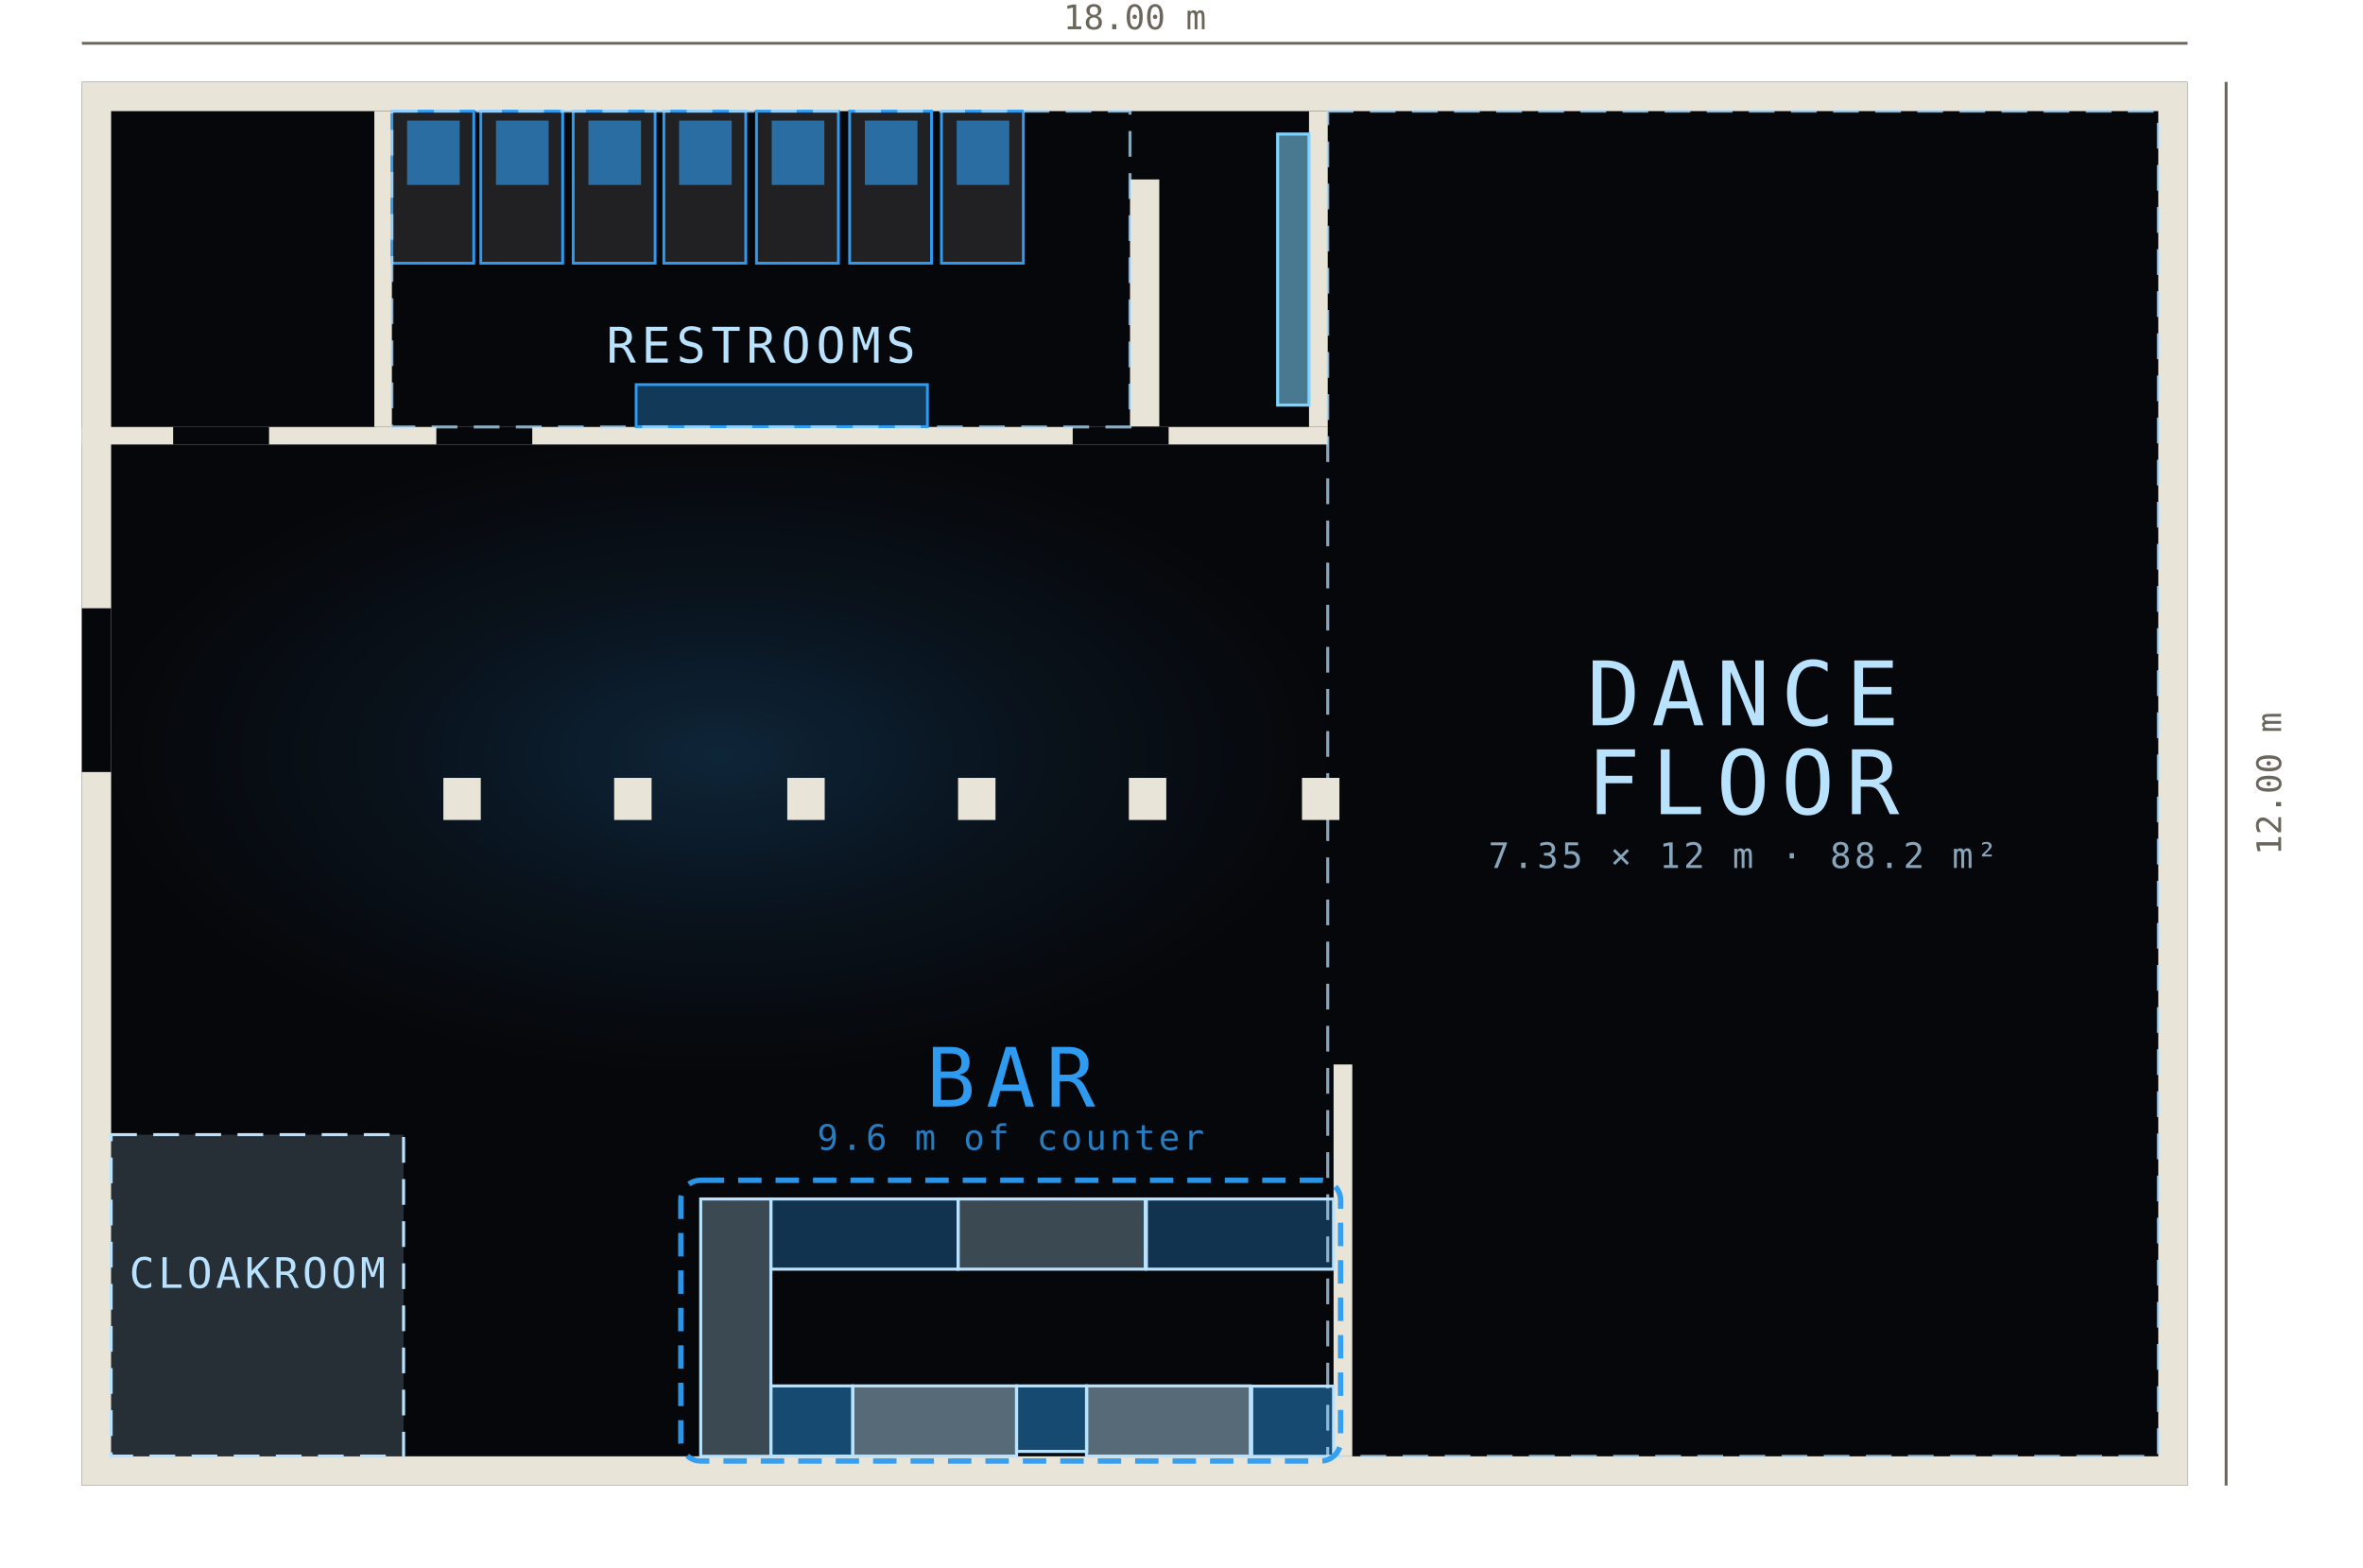
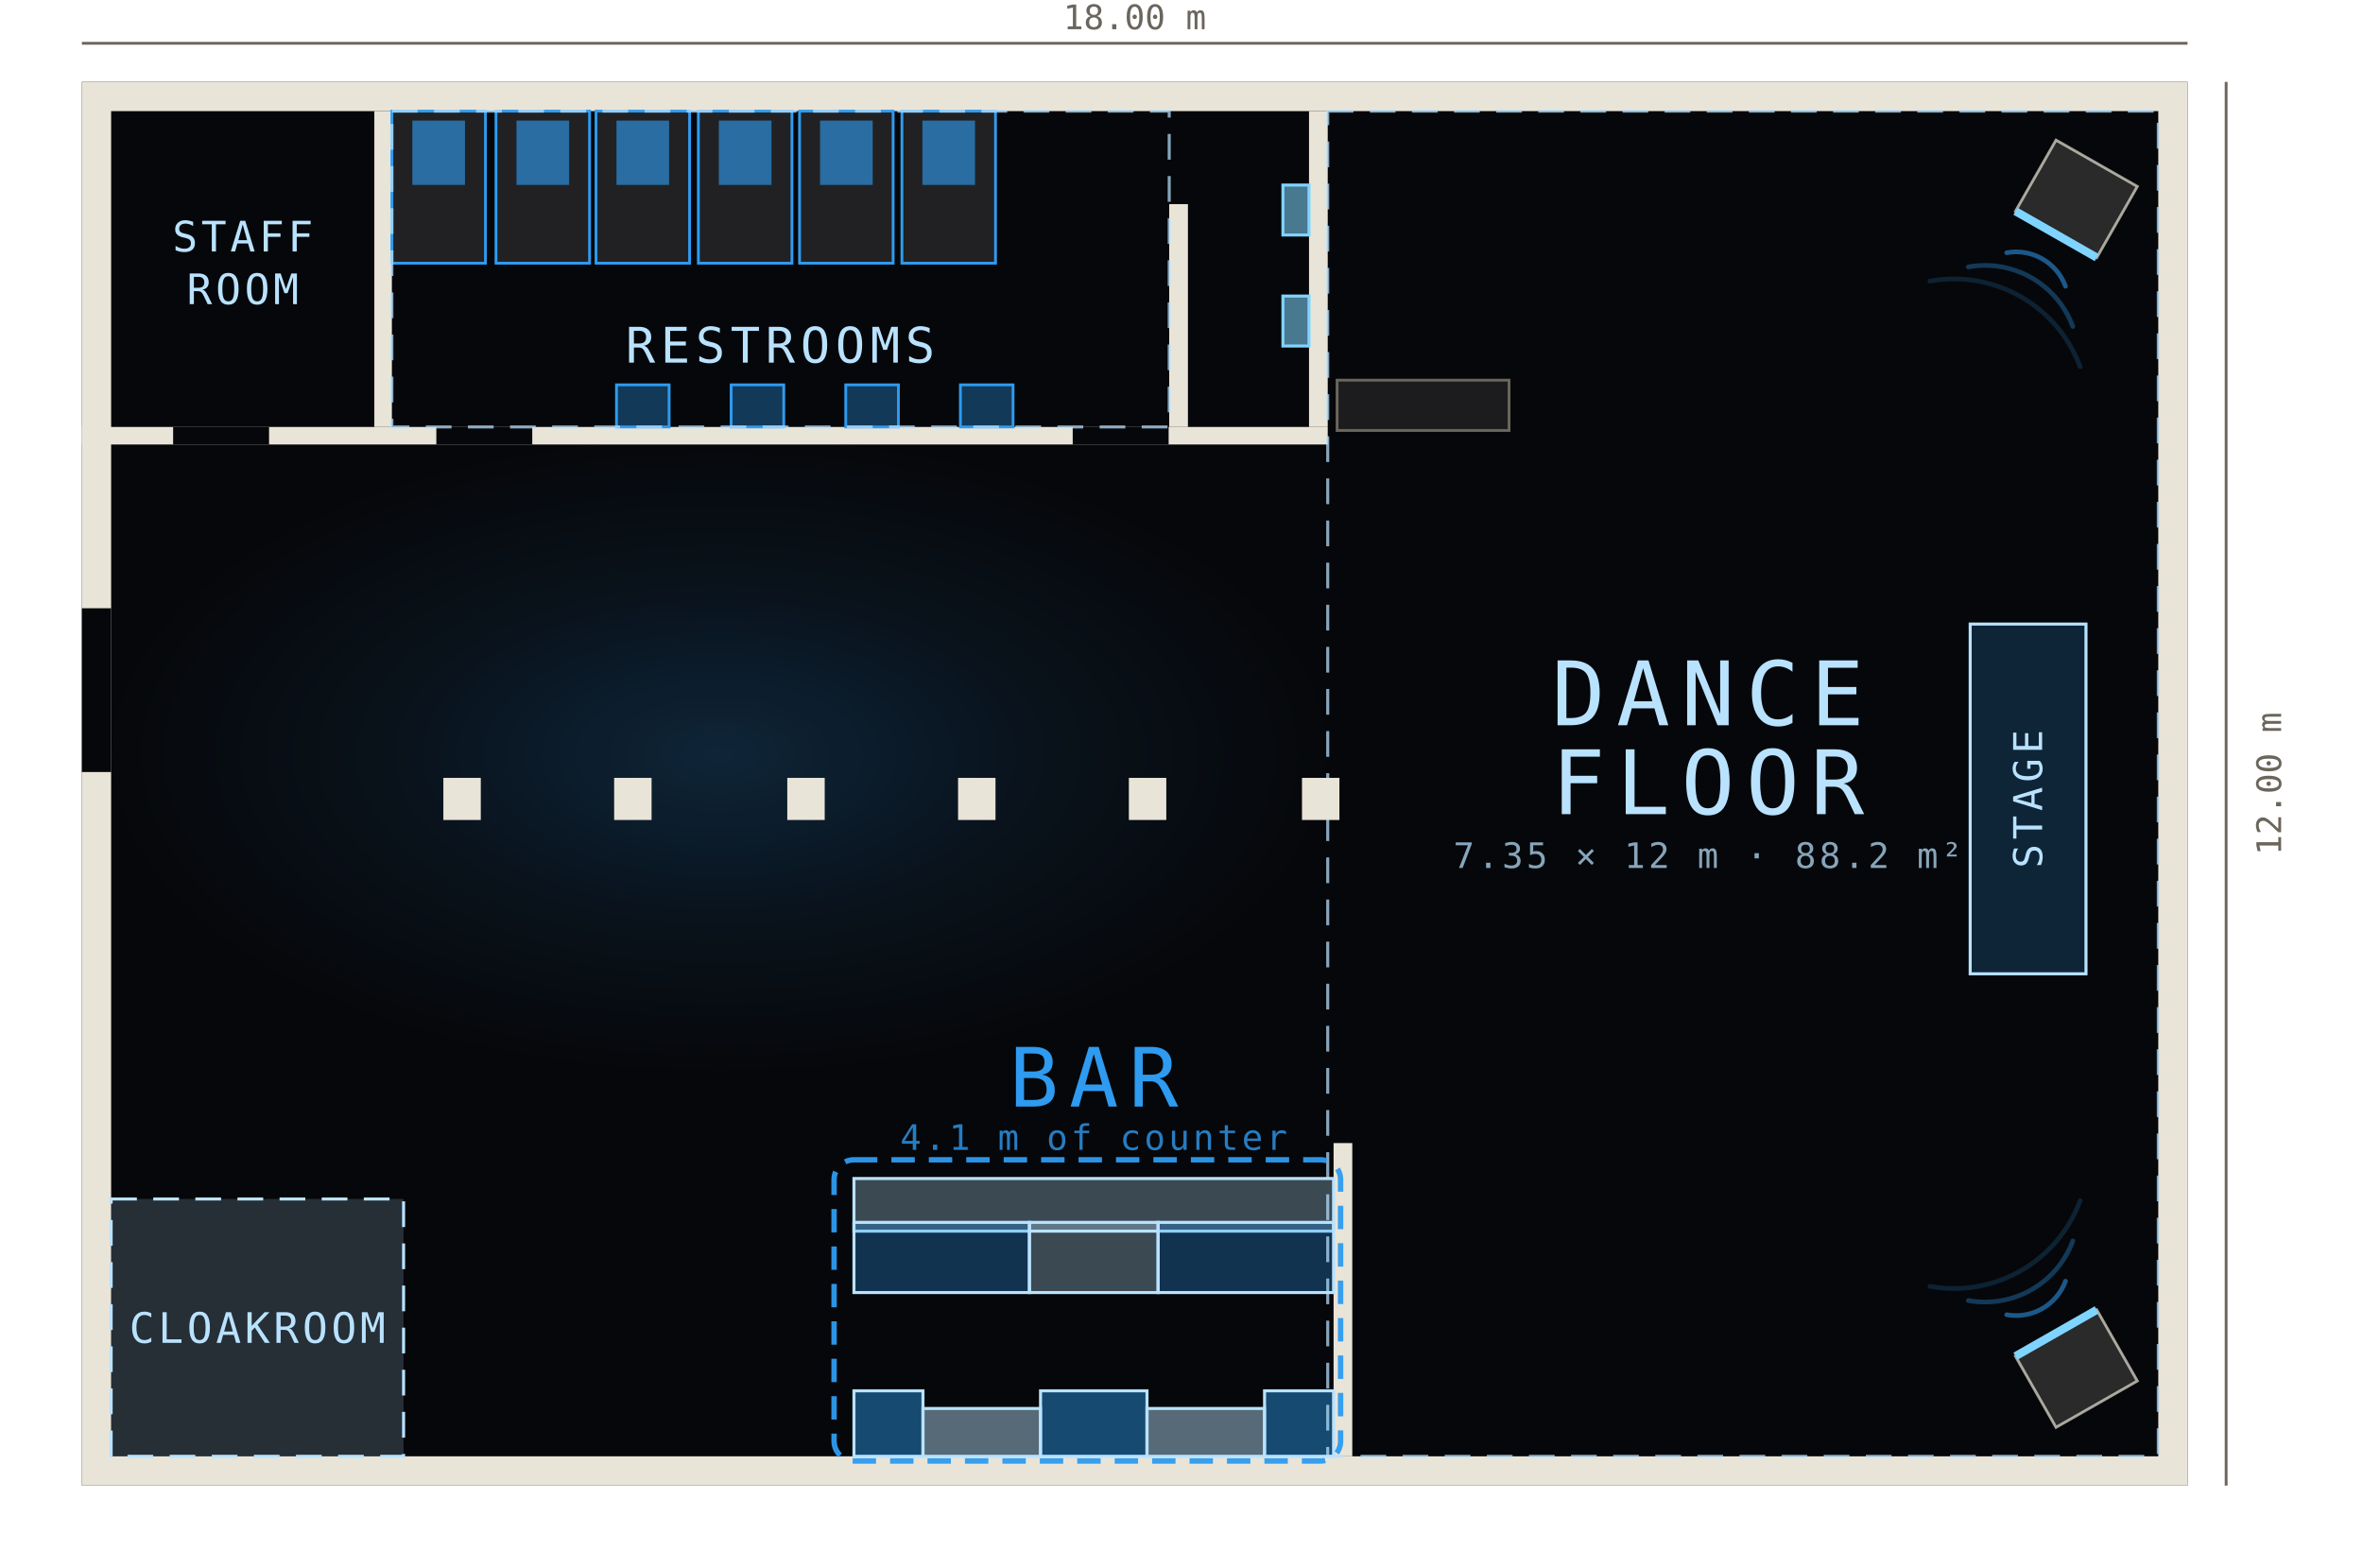
- <svg xmlns="http://www.w3.org/2000/svg" viewBox="-700 -700 20200 13400" role="img" aria-label="Floor plan of nøx: the restrooms, the cloakroom and the dance floor 7.35 × 12 m are outlined and named; the 9.6 m bar counter runs along the bottom centre, six columns stand in the hall">
+ <svg xmlns="http://www.w3.org/2000/svg" viewBox="-700 -700 20200 13400" role="img" aria-label="Floor plan of nøx: the restrooms, the cloakroom and the dance floor 7.35 × 12 m are outlined and named; the 4.1 m bar counter runs along the bottom, six columns stand in the hall, the stage is by the right wall, the staff room is top left">
  <rect x="0" y="0" width="18000" height="12000" fill="#06070A" />
  <defs>
    <radialGradient id="floorlight" cx="50%" cy="50%" r="50%">
      <stop offset="0" stop-color="#2E9BF0" stop-opacity=".20" />
      <stop offset=".55" stop-color="#2E9BF0" stop-opacity=".07" />
      <stop offset="1" stop-color="#2E9BF0" stop-opacity="0" />
    </radialGradient>
  </defs>
  <ellipse cx="5450" cy="5750" rx="5300" ry="2750" fill="url(#floorlight)" />
  <path d="M0,0H18000V12000H0Z M250,250H17750V11750H250Z" fill-rule="evenodd" fill="#E9E4D8" />
  <rect x="0" y="2950" width="10650" height="150" fill="#E9E4D8" />
  <rect x="10490" y="250" width="160" height="2700" fill="#E9E4D8" />
  <rect x="2500" y="250" width="150" height="2700" fill="#E9E4D8" />
-   <rect x="10700" y="8400" width="160" height="3350" fill="#E9E4D8" />
-   <rect x="8960" y="834" width="250" height="2111" fill="#E9E4D8" />
+   <rect x="10700" y="9072" width="160" height="2678" fill="#E9E4D8" />
+   <rect x="9295" y="1045" width="160" height="1905" fill="#E9E4D8" />
  <rect x="780" y="2950" width="820" height="150" fill="#06070A" />
  <rect x="3030" y="2950" width="820" height="150" fill="#06070A" />
  <rect x="8470" y="2950" width="820" height="150" fill="#06070A" />
  <rect x="0" y="4500" width="250" height="1400" fill="#06070A" />
  <g fill="#E9E4D8" fill-opacity=".12" stroke="#2E9BF0" stroke-width="24">
-     <rect x="2650" y="250" width="700" height="1300" />
-     <rect x="3410" y="250" width="700" height="1300" />
-     <rect x="4200" y="250" width="700" height="1300" />
-     <rect x="4975" y="250" width="700" height="1300" />
-     <rect x="5767" y="250" width="700" height="1300" />
-     <rect x="6563" y="250" width="700" height="1300" />
-     <rect x="7348" y="250" width="700" height="1300" />
+     <rect x="2650" y="250" width="800" height="1300" />
+     <rect x="3540" y="250" width="800" height="1300" />
+     <rect x="4395" y="250" width="800" height="1300" />
+     <rect x="5270" y="250" width="800" height="1300" />
+     <rect x="6135" y="250" width="800" height="1300" />
+     <rect x="7010" y="250" width="800" height="1300" />
  </g>
  <g fill="#2E9BF0" fill-opacity=".62" stroke="none">
-     <rect x="2780" y="331" width="450" height="550" />
-     <rect x="3540" y="331" width="450" height="550" />
-     <rect x="4330" y="331" width="450" height="550" />
-     <rect x="5105" y="331" width="450" height="550" />
-     <rect x="5897" y="331" width="450" height="550" />
-     <rect x="6693" y="331" width="450" height="550" />
-     <rect x="7478" y="331" width="450" height="550" />
+     <rect x="2825" y="331" width="450" height="550" />
+     <rect x="3715" y="331" width="450" height="550" />
+     <rect x="4570" y="331" width="450" height="550" />
+     <rect x="5445" y="331" width="450" height="550" />
+     <rect x="6310" y="331" width="450" height="550" />
+     <rect x="7185" y="331" width="450" height="550" />
  </g>
-   <rect x="10222" y="446" width="268" height="2317" fill="#7FD4FF" fill-opacity=".55" stroke="#7FD4FF" stroke-width="26" />
-   <rect x="4738" y="2588" width="2490" height="360" fill="#2E9BF0" fill-opacity=".34" stroke="#2E9BF0" stroke-width="24" />
-   <rect x="5290" y="9550" width="600" height="2200" fill="#B9E2FF" fill-opacity=".30" stroke="#B9E2FF" stroke-width="26" />
+   <g fill="#7FD4FF" fill-opacity=".55" stroke="#7FD4FF" stroke-width="26">
+     <rect x="10267" y="882" width="223" height="427" />
+     <rect x="10267" y="1831" width="223" height="427" />
+   </g>
+   <g fill="#2E9BF0" fill-opacity=".34" stroke="#2E9BF0" stroke-width="24">
+     <rect x="4570" y="2590" width="450" height="360" />
+     <rect x="5550" y="2590" width="450" height="360" />
+     <rect x="6530" y="2590" width="450" height="360" />
+     <rect x="7510" y="2590" width="450" height="360" />
+   </g>
+   <g fill="#E9E4D8" fill-opacity=".10" stroke="#6B665C" stroke-width="24">
+     <rect x="10730" y="2550" width="1470" height="430" />
+   </g>
+   <g id="stage">
+     <path d="M-289 695A450 450 0 0 1 289 695" transform="translate(17050 1000) rotate(29.7)" fill="none" stroke="#2E9BF0" stroke-opacity=".55" stroke-width="40" stroke-linecap="round" />
+     <path d="M-514 963A800 800 0 0 1 514 963" transform="translate(17050 1000) rotate(29.7)" fill="none" stroke="#2E9BF0" stroke-opacity=".34" stroke-width="40" stroke-linecap="round" />
+     <path d="M-739 1231A1150 1150 0 0 1 739 1231" transform="translate(17050 1000) rotate(29.7)" fill="none" stroke="#2E9BF0" stroke-opacity=".18" stroke-width="40" stroke-linecap="round" />
+     <rect x="-400" y="-350" width="800" height="700" transform="translate(17050 1000) rotate(29.7)" fill="#E9E4D8" fill-opacity=".16" stroke="#E9E4D8" stroke-opacity=".7" stroke-width="24" />
+     <line x1="-400" y1="350" x2="400" y2="350" transform="translate(17050 1000) rotate(29.7)" stroke="#7FD4FF" stroke-width="70" />
+     <path d="M-289 695A450 450 0 0 1 289 695" transform="translate(17050 11000) rotate(150.3)" fill="none" stroke="#2E9BF0" stroke-opacity=".55" stroke-width="40" stroke-linecap="round" />
+     <path d="M-514 963A800 800 0 0 1 514 963" transform="translate(17050 11000) rotate(150.3)" fill="none" stroke="#2E9BF0" stroke-opacity=".34" stroke-width="40" stroke-linecap="round" />
+     <path d="M-739 1231A1150 1150 0 0 1 739 1231" transform="translate(17050 11000) rotate(150.3)" fill="none" stroke="#2E9BF0" stroke-opacity=".18" stroke-width="40" stroke-linecap="round" />
+     <rect x="-400" y="-350" width="800" height="700" transform="translate(17050 11000) rotate(150.3)" fill="#E9E4D8" fill-opacity=".16" stroke="#E9E4D8" stroke-opacity=".7" stroke-width="24" />
+     <line x1="-400" y1="350" x2="400" y2="350" transform="translate(17050 11000) rotate(150.3)" stroke="#7FD4FF" stroke-width="70" />
+     <rect x="16142" y="4635" width="990" height="2990" fill="#2E9BF0" fill-opacity=".2" stroke="#B9E2FF" stroke-width="26" />
+     <text x="16637" y="6250" transform="rotate(-90 16637 6130)" text-anchor="middle" font-family="ui-monospace, Menlo, monospace" font-size="340" letter-spacing="40" fill="#B9E2FF">STAGE</text>
+   </g>
+   <rect x="6600" y="9375" width="4100" height="450" fill="#B9E2FF" fill-opacity=".30" stroke="#B9E2FF" stroke-width="26" />
  <g stroke="#B9E2FF" stroke-width="26">
-     <rect x="5890" y="9550" width="1600" height="600" fill="#2E9BF0" fill-opacity=".30" />
-     <rect x="7490" y="9550" width="1600" height="600" fill="#B9E2FF" fill-opacity=".30" />
-     <rect x="9100" y="9550" width="1600" height="600" fill="#2E9BF0" fill-opacity=".30" />
+     <rect x="6600" y="9750" width="1500" height="600" fill="#2E9BF0" fill-opacity=".30" />
+     <rect x="8100" y="9750" width="1100" height="600" fill="#B9E2FF" fill-opacity=".30" />
+     <rect x="9200" y="9750" width="1500" height="600" fill="#2E9BF0" fill-opacity=".30" />
  </g>
  <g stroke="#B9E2FF" stroke-width="26">
-     <rect x="5890" y="11148" width="700" height="600" fill="#2E9BF0" fill-opacity=".45" />
-     <rect x="6590" y="11148" width="1400" height="600" fill="#B9E2FF" fill-opacity=".45" />
-     <rect x="7990" y="11148" width="600" height="560" fill="#2E9BF0" fill-opacity=".45" />
-     <rect x="8588" y="11148" width="1400" height="600" fill="#B9E2FF" fill-opacity=".45" />
-     <rect x="10000" y="11150" width="700" height="600" fill="#2E9BF0" fill-opacity=".45" />
+     <rect x="6600" y="11190" width="590" height="560" fill="#2E9BF0" fill-opacity=".45" />
+     <rect x="7190" y="11341" width="1005" height="409" fill="#B9E2FF" fill-opacity=".45" />
+     <rect x="8195" y="11190" width="910" height="560" fill="#2E9BF0" fill-opacity=".45" />
+     <rect x="9105" y="11341" width="1005" height="409" fill="#B9E2FF" fill-opacity=".45" />
+     <rect x="10110" y="11190" width="590" height="560" fill="#2E9BF0" fill-opacity=".45" />
  </g>
-   <rect x="250" y="9000" width="2500" height="2748" fill="#B9E2FF" fill-opacity=".18" stroke="#B9E2FF" stroke-width="26" stroke-dasharray="220 140" />
+   <g id="cloakroom">
+     <rect x="250" y="9550" width="2500" height="2200" fill="#B9E2FF" fill-opacity=".18" stroke="#B9E2FF" stroke-width="26" stroke-dasharray="220 140" />
+     <text x="1500" y="10780" text-anchor="middle" fill="#B9E2FF" font-family="ui-monospace, Menlo, monospace" font-size="360" letter-spacing="30">CLOAKROOM</text>
+   </g>
  <g fill="none" stroke="#B9E2FF" stroke-width="26" stroke-dasharray="220 140" opacity=".72">
-     <rect x="2650" y="250" width="6310" height="2700" />
+     <rect x="2650" y="250" width="6645" height="2700" />
    <rect x="10650" y="250" width="7100" height="11500" />
  </g>
  <g fill="#E9E4D8" stroke="none">
    <rect x="3090" y="5950" width="320" height="360" />
    <rect x="4550" y="5950" width="320" height="360" />
    <rect x="6030" y="5950" width="320" height="360" />
    <rect x="7490" y="5950" width="320" height="360" />
    <rect x="8950" y="5950" width="320" height="360" />
    <rect x="10430" y="5950" width="320" height="360" />
  </g>
  <g fill="none" stroke="#2E9BF0" stroke-width="46" stroke-dasharray="200 120" opacity=".95">
-     <rect x="5120" y="9390" width="5640" height="2400" rx="170" />
+     <rect x="6430" y="9215" width="4330" height="2575" rx="170" />
  </g>
  <g text-anchor="middle" fill="#B9E2FF" font-family="ui-monospace, Menlo, monospace">
-     <text x="5805" y="2400" font-size="420" letter-spacing="46">RESTROOMS</text>
-     <text x="1500" y="10310" font-size="360" letter-spacing="30">CLOAKROOM</text>
-     <text x="14200" y="5500" font-size="760" letter-spacing="96">DANCE</text>
-     <text x="14200" y="6260" font-size="760" letter-spacing="96">FLOOR</text>
-     <text x="14200" y="6720" font-size="300" letter-spacing="28" opacity=".72">7.35 × 12 m · 88.2 m²</text>
+     <text x="5970" y="2400" font-size="420" letter-spacing="46">RESTROOMS</text>
+     <text x="1375" y="1450" font-size="360" letter-spacing="30">STAFF</text>
+     <text x="1375" y="1900" font-size="360" letter-spacing="30">ROOM</text>
+     <text x="13900" y="5500" font-size="760" letter-spacing="96">DANCE</text>
+     <text x="13900" y="6260" font-size="760" letter-spacing="96">FLOOR</text>
+     <text x="13900" y="6720" font-size="300" letter-spacing="28" opacity=".72">7.35 × 12 m · 88.2 m²</text>
  </g>
  <g text-anchor="middle" fill="#2E9BF0">
-     <text x="7940" y="8760" font-family="ui-monospace, Menlo, monospace" font-size="700" letter-spacing="90">BAR</text>
-     <text x="7940" y="9130" font-family="ui-monospace, Menlo, monospace" font-size="300" letter-spacing="28" opacity=".8">9.6 m of counter</text>
+     <text x="8650" y="8760" font-family="ui-monospace, Menlo, monospace" font-size="700" letter-spacing="90">BAR</text>
+     <text x="8650" y="9130" font-family="ui-monospace, Menlo, monospace" font-size="300" letter-spacing="28" opacity=".8">4.1 m of counter</text>
  </g>
  <g stroke="#6B665C" stroke-width="24" fill="none">
    <line x1="0" y1="-330" x2="18000" y2="-330" />
    <line x1="18330" y1="0" x2="18330" y2="12000" />
  </g>
  <g font-family="ui-monospace, Menlo, monospace" font-size="290" fill="#6B665C" text-anchor="middle">
    <text x="9000" y="-450">18.00 m</text>
    <text x="18800" y="6000" transform="rotate(-90 18800 6000)">12.00 m</text>
  </g>
</svg>
